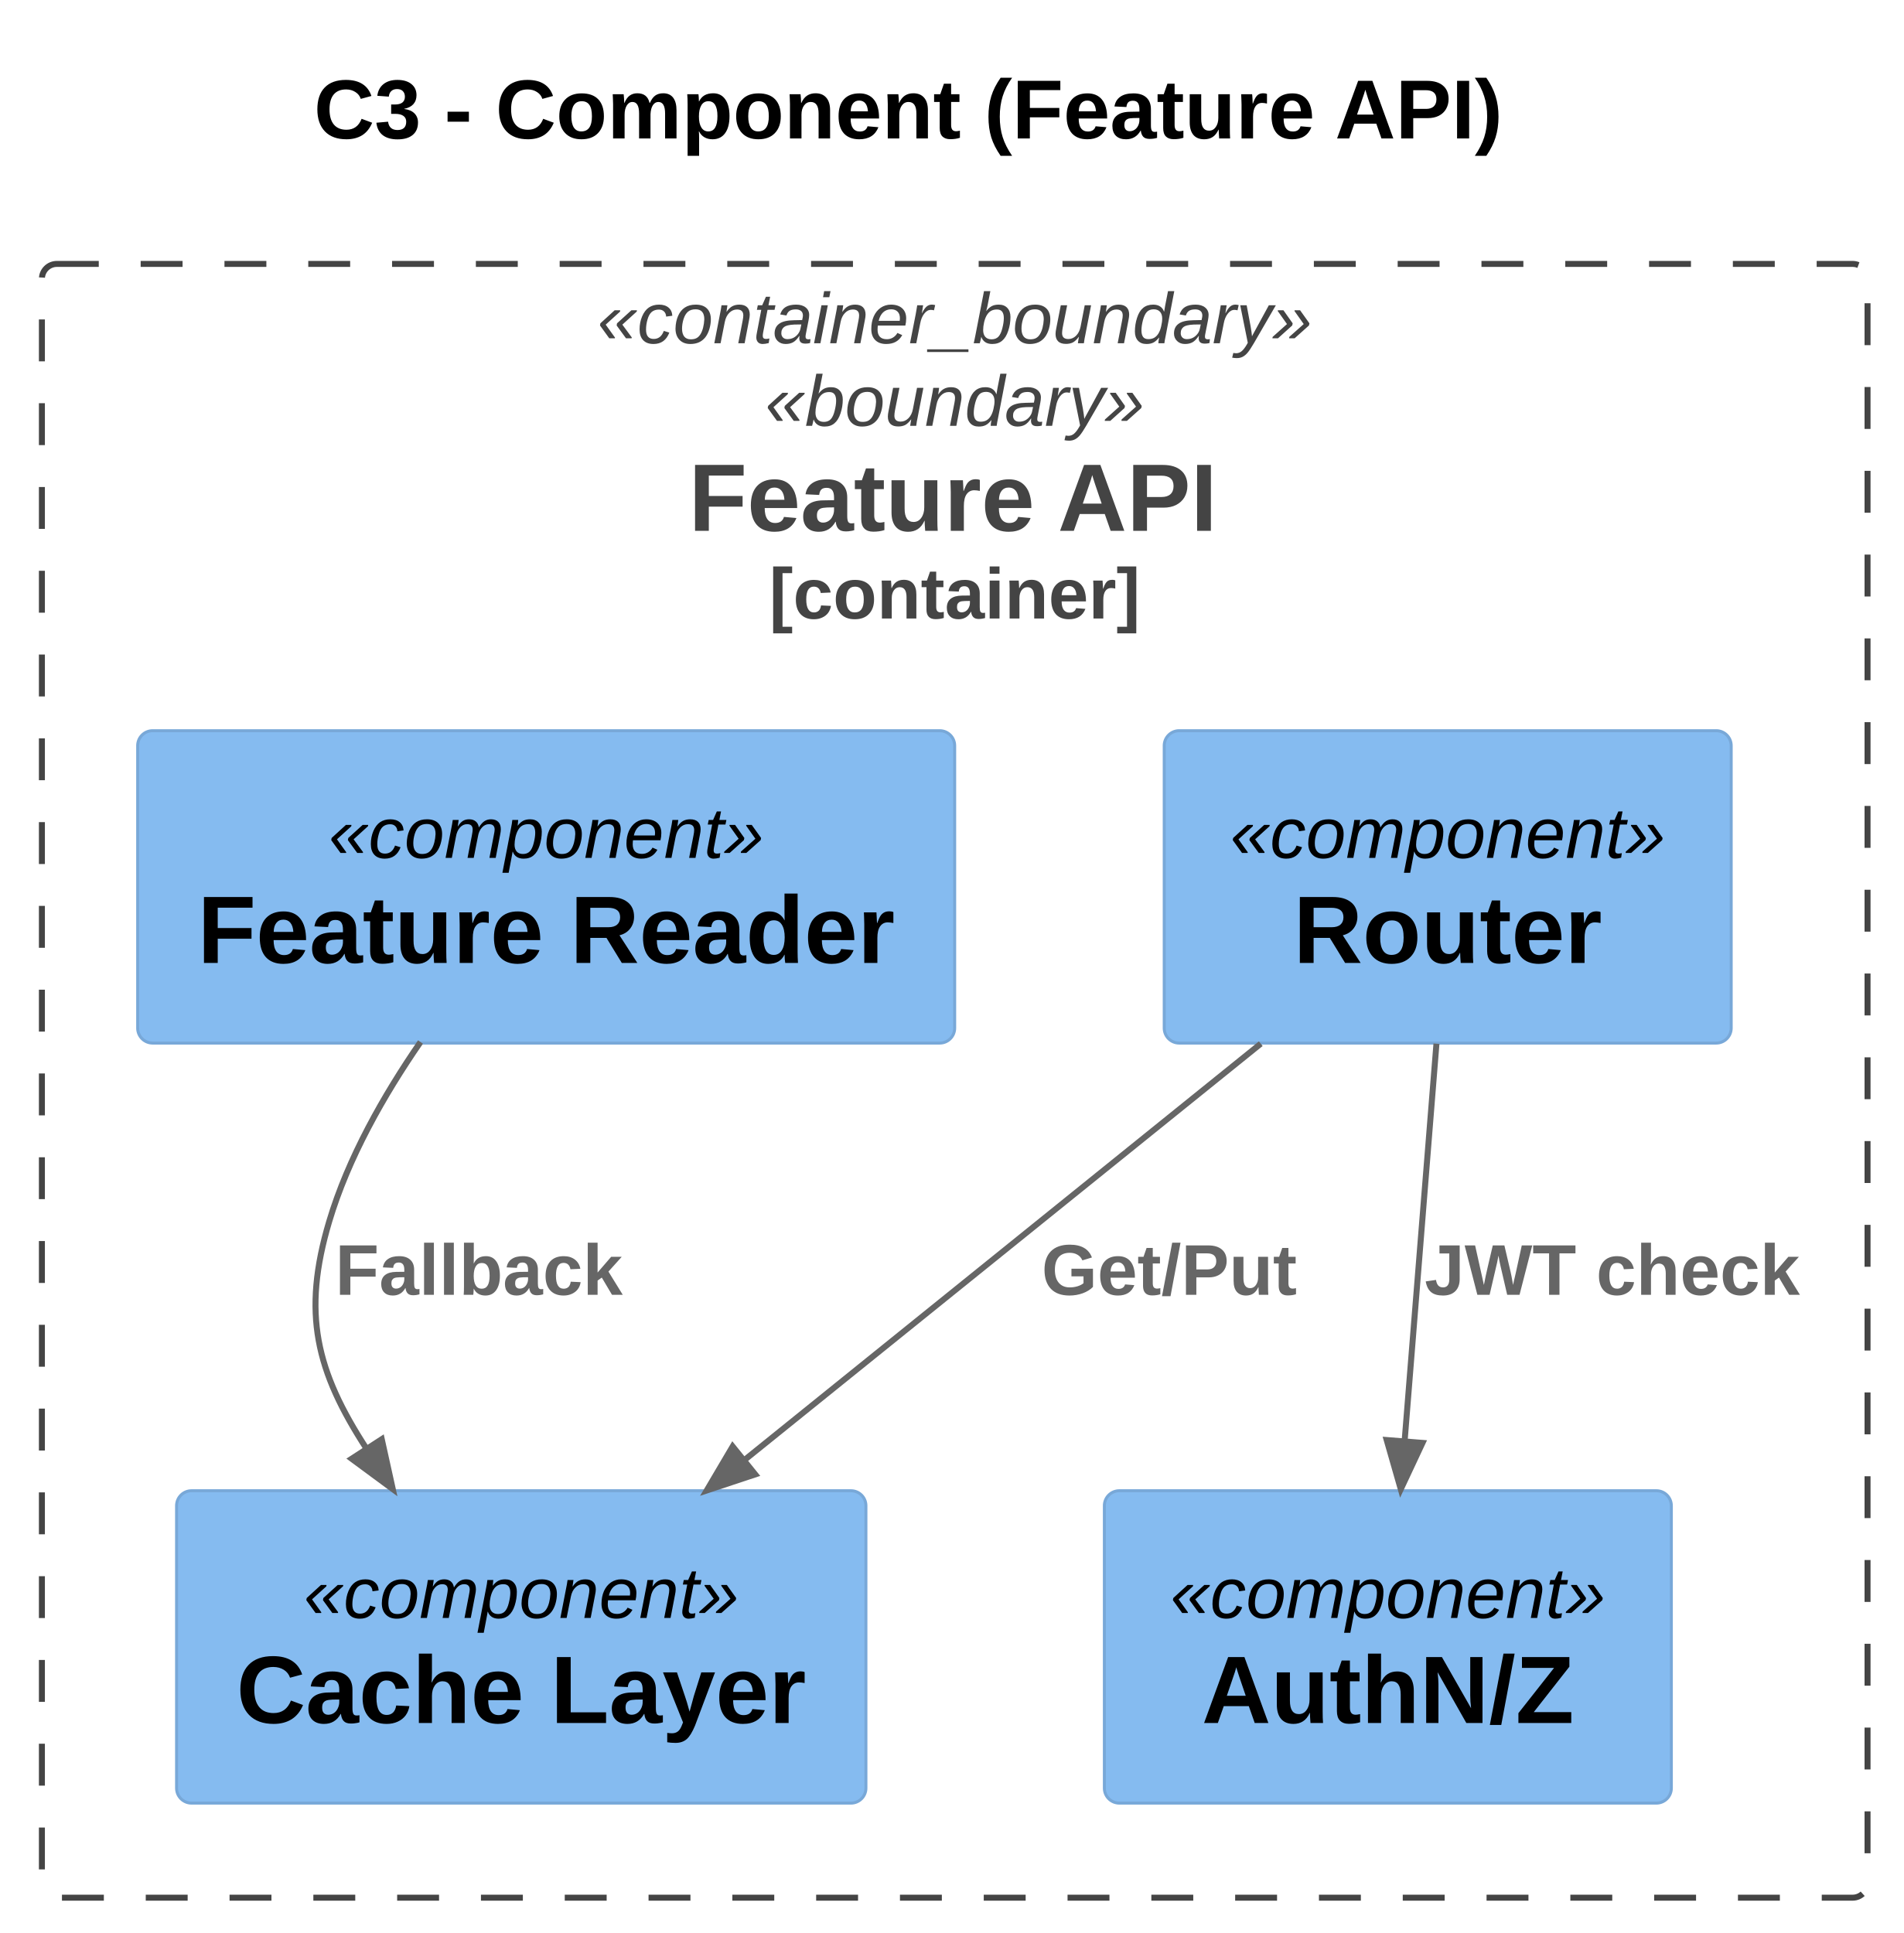
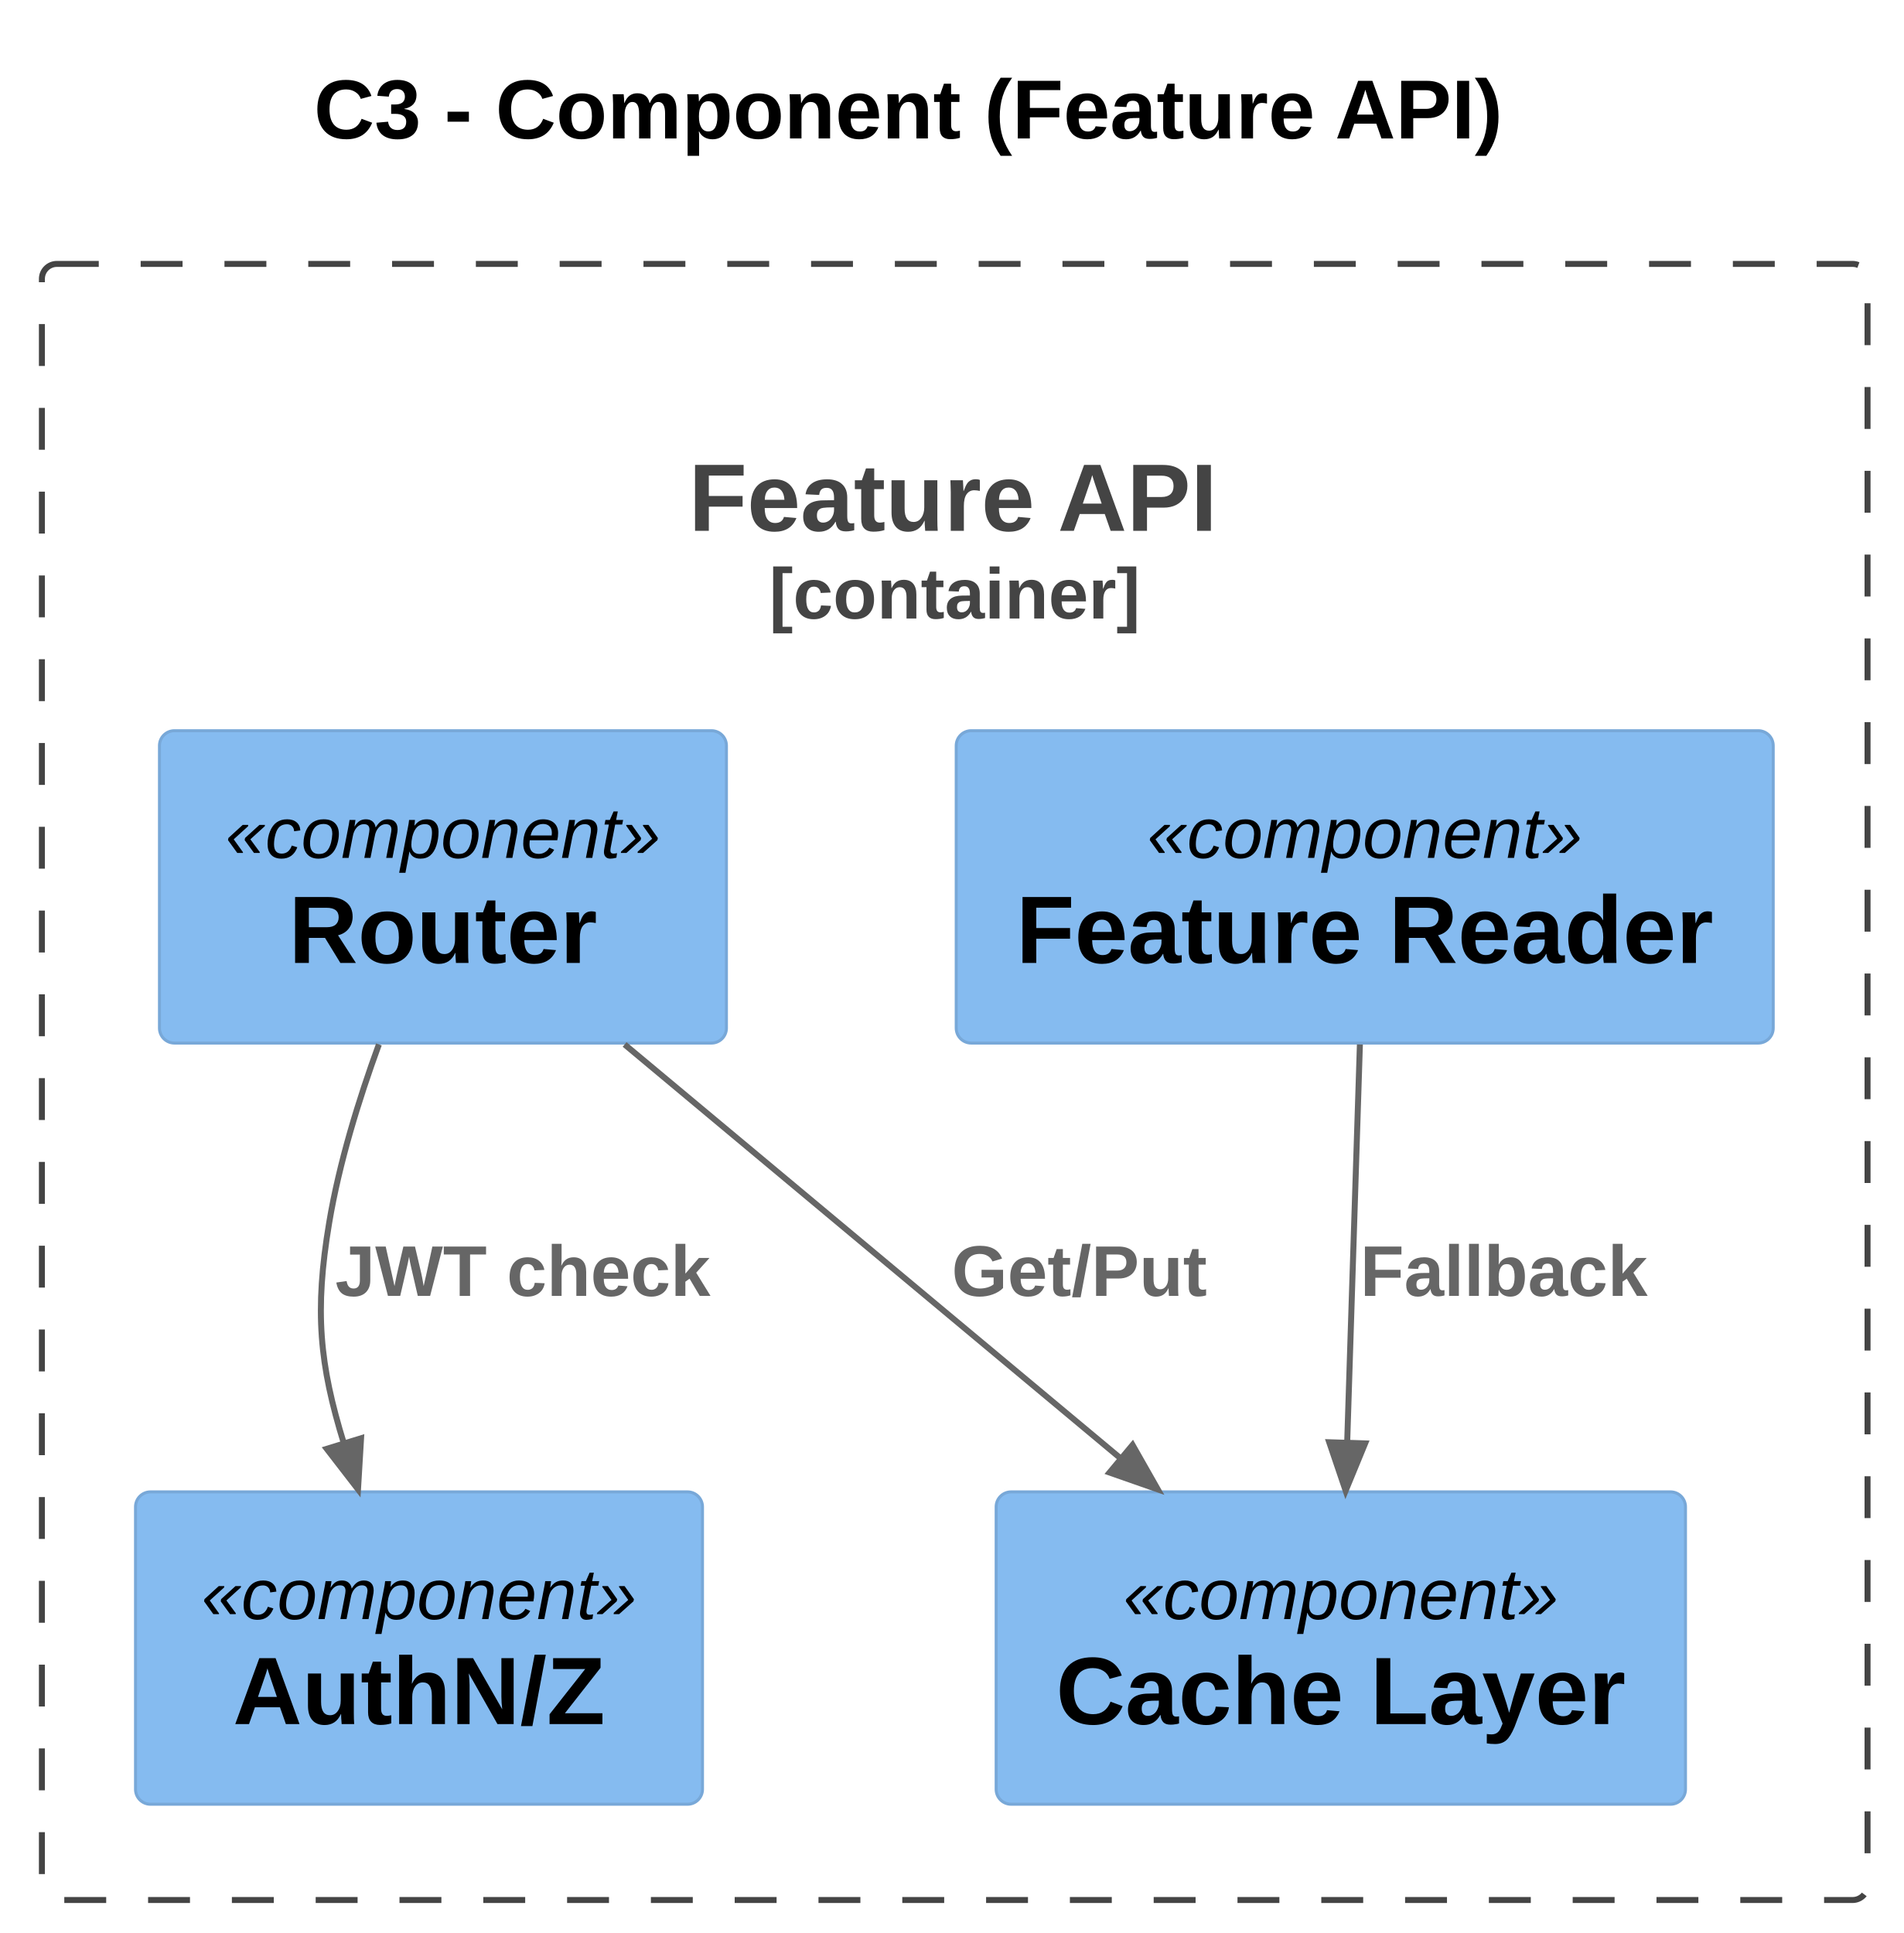
<svg xmlns="http://www.w3.org/2000/svg" contentStyleType="text/css" data-diagram-type="DESCRIPTION" height="323px" preserveAspectRatio="none" style="width:318px;height:323px;background:#FFFFFF;" version="1.1" viewBox="0 0 318 323" width="318px" zoomAndPan="magnify">
  <defs />
  <g>
-     <text fill="#000000" font-family="Arial" font-size="14" font-weight="bold" lengthAdjust="spacing" textLength="199.117" x="52.441" y="23.132">C3 - Component (Feature API)</text>
-     <g class="cluster" data-entity="api" data-source-line="1465" data-uid="ent0002" id="cluster_api">
-       <rect fill="none" height="273" rx="2.5" ry="2.5" style="stroke:#444444;stroke-width:1;stroke-dasharray:7.0,7.0;" width="305" x="7" y="44.099" />
-       <text fill="#444444" font-family="Arial" font-size="12" font-style="italic" lengthAdjust="spacing" textLength="119.426" x="99.787" y="57.355">«container_boundary»</text>
-       <text fill="#444444" font-family="Arial" font-size="12" font-style="italic" lengthAdjust="spacing" textLength="63.387" x="127.807" y="71.153">«boundary»</text>
+     <g class="title" data-source-line="4">
+       <text fill="#000000" font-family="Arial" font-size="14" font-weight="bold" lengthAdjust="spacing" textLength="199.117" x="52.441" y="23.132">C3 - Component (Feature API)</text>
+     </g>
+     <g class="cluster" data-entity="api" data-source-line="1593" data-uid="ent0002" id="cluster_api">
+       <rect fill="none" height="273.39" rx="2.5" ry="2.5" style="stroke:#444444;stroke-width:1;stroke-dasharray:7,7;" width="305" x="7" y="44.099" />
      <text fill="#444444" font-family="Arial" font-size="16" font-weight="bold" lengthAdjust="spacing" textLength="88.914" x="115.043" y="88.704">Feature API</text>
      <text fill="#444444" font-family="Arial" font-size="12" font-weight="bold" lengthAdjust="spacing" textLength="62.004" x="128.498" y="103.351">[container]</text>
    </g>
    <g class="entity" data-entity="router" data-source-line="63" data-uid="ent0003" id="entity_router">
-       <rect fill="#85BBF0" height="52.197" rx="2.5" ry="2.5" style="stroke:#78A8D8;stroke-width:0.5;" width="94.721" x="194.5" y="122.099" />
-       <text fill="#000000" font-family="Arial" font-size="12" font-style="italic" lengthAdjust="spacing" textLength="72.721" x="205.5" y="143.355">«component»</text>
-       <text fill="#000000" font-family="Arial" font-size="16" font-weight="bold" lengthAdjust="spacing" textLength="51.555" x="216.083" y="160.905">Router</text>
+       <rect fill="#85BBF0" height="52.197" rx="2.5" ry="2.5" style="stroke:#78A8D8;stroke-width:0.5;" width="94.721" x="26.64" y="122.099" />
+       <text fill="#000000" font-family="Arial" font-size="12" font-style="italic" lengthAdjust="spacing" textLength="72.721" x="37.64" y="143.355">«component»</text>
+       <text fill="#000000" font-family="Arial" font-size="16" font-weight="bold" lengthAdjust="spacing" textLength="51.555" x="48.223" y="160.905">Router</text>
    </g>
    <g class="entity" data-entity="auth" data-source-line="63" data-uid="ent0004" id="entity_auth">
-       <rect fill="#85BBF0" height="52.197" rx="2.5" ry="2.5" style="stroke:#78A8D8;stroke-width:0.5;" width="94.721" x="184.5" y="249.099" />
-       <text fill="#000000" font-family="Arial" font-size="12" font-style="italic" lengthAdjust="spacing" textLength="72.721" x="195.5" y="270.354">«component»</text>
-       <text fill="#000000" font-family="Arial" font-size="16" font-weight="bold" lengthAdjust="spacing" textLength="62.203" x="200.759" y="287.905">AuthN/Z</text>
+       <rect fill="#85BBF0" height="52.197" rx="2.5" ry="2.5" style="stroke:#78A8D8;stroke-width:0.5;" width="94.721" x="22.64" y="249.289" />
+       <text fill="#000000" font-family="Arial" font-size="12" font-style="italic" lengthAdjust="spacing" textLength="72.721" x="33.64" y="270.545">«component»</text>
+       <text fill="#000000" font-family="Arial" font-size="16" font-weight="bold" lengthAdjust="spacing" textLength="62.203" x="38.899" y="288.095">AuthN/Z</text>
    </g>
    <g class="entity" data-entity="cache" data-source-line="63" data-uid="ent0005" id="entity_cache">
-       <rect fill="#85BBF0" height="52.197" rx="2.5" ry="2.5" style="stroke:#78A8D8;stroke-width:0.5;" width="115.164" x="29.5" y="249.099" />
-       <text fill="#000000" font-family="Arial" font-size="12" font-style="italic" lengthAdjust="spacing" textLength="72.721" x="50.722" y="270.354">«component»</text>
-       <text fill="#000000" font-family="Arial" font-size="16" font-weight="bold" lengthAdjust="spacing" textLength="48.023" x="39.5" y="287.905">Cache</text>
-       <text fill="#000000" font-family="Arial" font-size="16" font-weight="bold" lengthAdjust="spacing" textLength="4.445" x="87.523" y="287.905"> </text>
-       <text fill="#000000" font-family="Arial" font-size="16" font-weight="bold" lengthAdjust="spacing" textLength="42.695" x="91.969" y="287.905">Layer</text>
+       <rect fill="#85BBF0" height="52.197" rx="2.5" ry="2.5" style="stroke:#78A8D8;stroke-width:0.5;" width="115.164" x="166.42" y="249.289" />
+       <text fill="#000000" font-family="Arial" font-size="12" font-style="italic" lengthAdjust="spacing" textLength="72.721" x="187.642" y="270.545">«component»</text>
+       <text fill="#000000" font-family="Arial" font-size="16" font-weight="bold" lengthAdjust="spacing" textLength="48.023" x="176.42" y="288.095">Cache</text>
+       <text fill="#000000" font-family="Arial" font-size="16" font-weight="bold" lengthAdjust="spacing" textLength="4.445" x="224.443" y="288.095"> </text>
+       <text fill="#000000" font-family="Arial" font-size="16" font-weight="bold" lengthAdjust="spacing" textLength="42.695" x="228.889" y="288.095">Layer</text>
    </g>
    <g class="entity" data-entity="reader" data-source-line="63" data-uid="ent0006" id="entity_reader">
-       <rect fill="#85BBF0" height="52.197" rx="2.5" ry="2.5" style="stroke:#78A8D8;stroke-width:0.5;" width="136.492" x="23" y="122.099" />
-       <text fill="#000000" font-family="Arial" font-size="12" font-style="italic" lengthAdjust="spacing" textLength="72.721" x="54.886" y="143.355">«component»</text>
-       <text fill="#000000" font-family="Arial" font-size="16" font-weight="bold" lengthAdjust="spacing" textLength="57.797" x="33" y="160.905">Feature</text>
-       <text fill="#000000" font-family="Arial" font-size="16" font-weight="bold" lengthAdjust="spacing" textLength="4.445" x="90.797" y="160.905"> </text>
-       <text fill="#000000" font-family="Arial" font-size="16" font-weight="bold" lengthAdjust="spacing" textLength="54.25" x="95.242" y="160.905">Reader</text>
+       <rect fill="#85BBF0" height="52.197" rx="2.5" ry="2.5" style="stroke:#78A8D8;stroke-width:0.5;" width="136.492" x="159.75" y="122.099" />
+       <text fill="#000000" font-family="Arial" font-size="12" font-style="italic" lengthAdjust="spacing" textLength="72.721" x="191.636" y="143.355">«component»</text>
+       <text fill="#000000" font-family="Arial" font-size="16" font-weight="bold" lengthAdjust="spacing" textLength="57.797" x="169.75" y="160.905">Feature</text>
+       <text fill="#000000" font-family="Arial" font-size="16" font-weight="bold" lengthAdjust="spacing" textLength="4.445" x="227.547" y="160.905"> </text>
+       <text fill="#000000" font-family="Arial" font-size="16" font-weight="bold" lengthAdjust="spacing" textLength="54.25" x="231.992" y="160.905">Reader</text>
    </g>
-     <g class="link" data-entity-1="router" data-entity-2="auth" data-source-line="1578" data-uid="lnk7" id="link_router_auth">
-       <path d="M239.98,174.399 C238.24,196.079 236.387,219.194 234.657,240.864" fill="none" id="router-to-auth" style="stroke:#666666;stroke-width:1;" />
-       <polygon fill="#666666" points="234.02,248.839,237.647,241.103,231.666,240.625,234.02,248.839" style="stroke:#666666;stroke-width:1;" />
-       <text fill="#666666" font-family="Arial" font-size="12" font-weight="bold" lengthAdjust="spacing" textLength="25.33" x="238" y="216.355">JWT</text>
-       <text fill="#666666" font-family="Arial" font-size="12" font-weight="bold" lengthAdjust="spacing" textLength="3.334" x="263.33" y="216.355"> </text>
-       <text fill="#666666" font-family="Arial" font-size="12" font-weight="bold" lengthAdjust="spacing" textLength="34.025" x="266.664" y="216.355">check</text>
+     <g class="link" data-entity-1="router" data-entity-2="auth" data-source-line="1706" data-uid="lnk7" id="link_router_auth">
+       <path d="M63.3,174.519 C59.94,183.719 56.67,194.309 55,204.289 C52.51,219.139 53.374,227.973 57.454,241.213" fill="none" id="router-to-auth" style="stroke:#666666;stroke-width:1;" />
+       <polygon fill="#666666" points="59.81,248.859,60.321,240.33,54.587,242.097,59.81,248.859" style="stroke:#666666;stroke-width:1;" />
+       <text fill="#666666" font-family="Arial" font-size="12" font-weight="bold" lengthAdjust="spacing" textLength="25.33" x="56" y="216.544">JWT</text>
+       <text fill="#666666" font-family="Arial" font-size="12" font-weight="bold" lengthAdjust="spacing" textLength="3.334" x="81.33" y="216.544"> </text>
+       <text fill="#666666" font-family="Arial" font-size="12" font-weight="bold" lengthAdjust="spacing" textLength="34.025" x="84.664" y="216.544">check</text>
    </g>
-     <g class="link" data-entity-1="router" data-entity-2="cache" data-source-line="1578" data-uid="lnk8" id="link_router_cache">
-       <path d="M210.63,174.399 C183.65,196.149 151.166,222.345 124.286,244.035" fill="none" id="router-to-cache" style="stroke:#666666;stroke-width:1;" />
-       <polygon fill="#666666" points="118.06,249.059,126.17,246.37,122.402,241.7,118.06,249.059" style="stroke:#666666;stroke-width:1;" />
-       <text fill="#666666" font-family="Arial" font-size="12" font-weight="bold" lengthAdjust="spacing" textLength="42.668" x="174" y="216.355">Get/Put</text>
+     <g class="link" data-entity-1="router" data-entity-2="cache" data-source-line="1706" data-uid="lnk8" id="link_router_cache">
+       <path d="M104.35,174.529 C130.29,196.179 161.288,222.053 187.288,243.752" fill="none" id="router-to-cache" style="stroke:#666666;stroke-width:1;" />
+       <polygon fill="#666666" points="193.43,248.879,189.21,241.449,185.366,246.056,193.43,248.879" style="stroke:#666666;stroke-width:1;" />
+       <text fill="#666666" font-family="Arial" font-size="12" font-weight="bold" lengthAdjust="spacing" textLength="42.668" x="158.98" y="216.544">Get/Put</text>
    </g>
-     <g class="link" data-entity-1="reader" data-entity-2="cache" data-source-line="1578" data-uid="lnk9" id="link_reader_cache">
-       <path d="M70.25,174.119 C64.1,183.029 58.16,193.489 55,204.099 C50.42,219.469 52.801,229.1 61.261,242.12" fill="none" id="reader-to-cache" style="stroke:#666666;stroke-width:1;" />
-       <polygon fill="#666666" points="65.62,248.829,63.777,240.486,58.746,243.755,65.62,248.829" style="stroke:#666666;stroke-width:1;" />
-       <text fill="#666666" font-family="Arial" font-size="12" font-weight="bold" lengthAdjust="spacing" textLength="48.023" x="56" y="216.355">Fallback</text>
+     <g class="link" data-entity-1="reader" data-entity-2="cache" data-source-line="1706" data-uid="lnk9" id="link_reader_cache">
+       <path d="M227.19,174.529 C226.5,196.249 225.754,219.383 225.064,241.093" fill="none" id="reader-to-cache" style="stroke:#666666;stroke-width:1;" />
+       <polygon fill="#666666" points="224.81,249.089,228.063,241.188,222.066,240.997,224.81,249.089" style="stroke:#666666;stroke-width:1;" />
+       <text fill="#666666" font-family="Arial" font-size="12" font-weight="bold" lengthAdjust="spacing" textLength="48.023" x="227.24" y="216.544">Fallback</text>
    </g>
  </g>
</svg>
